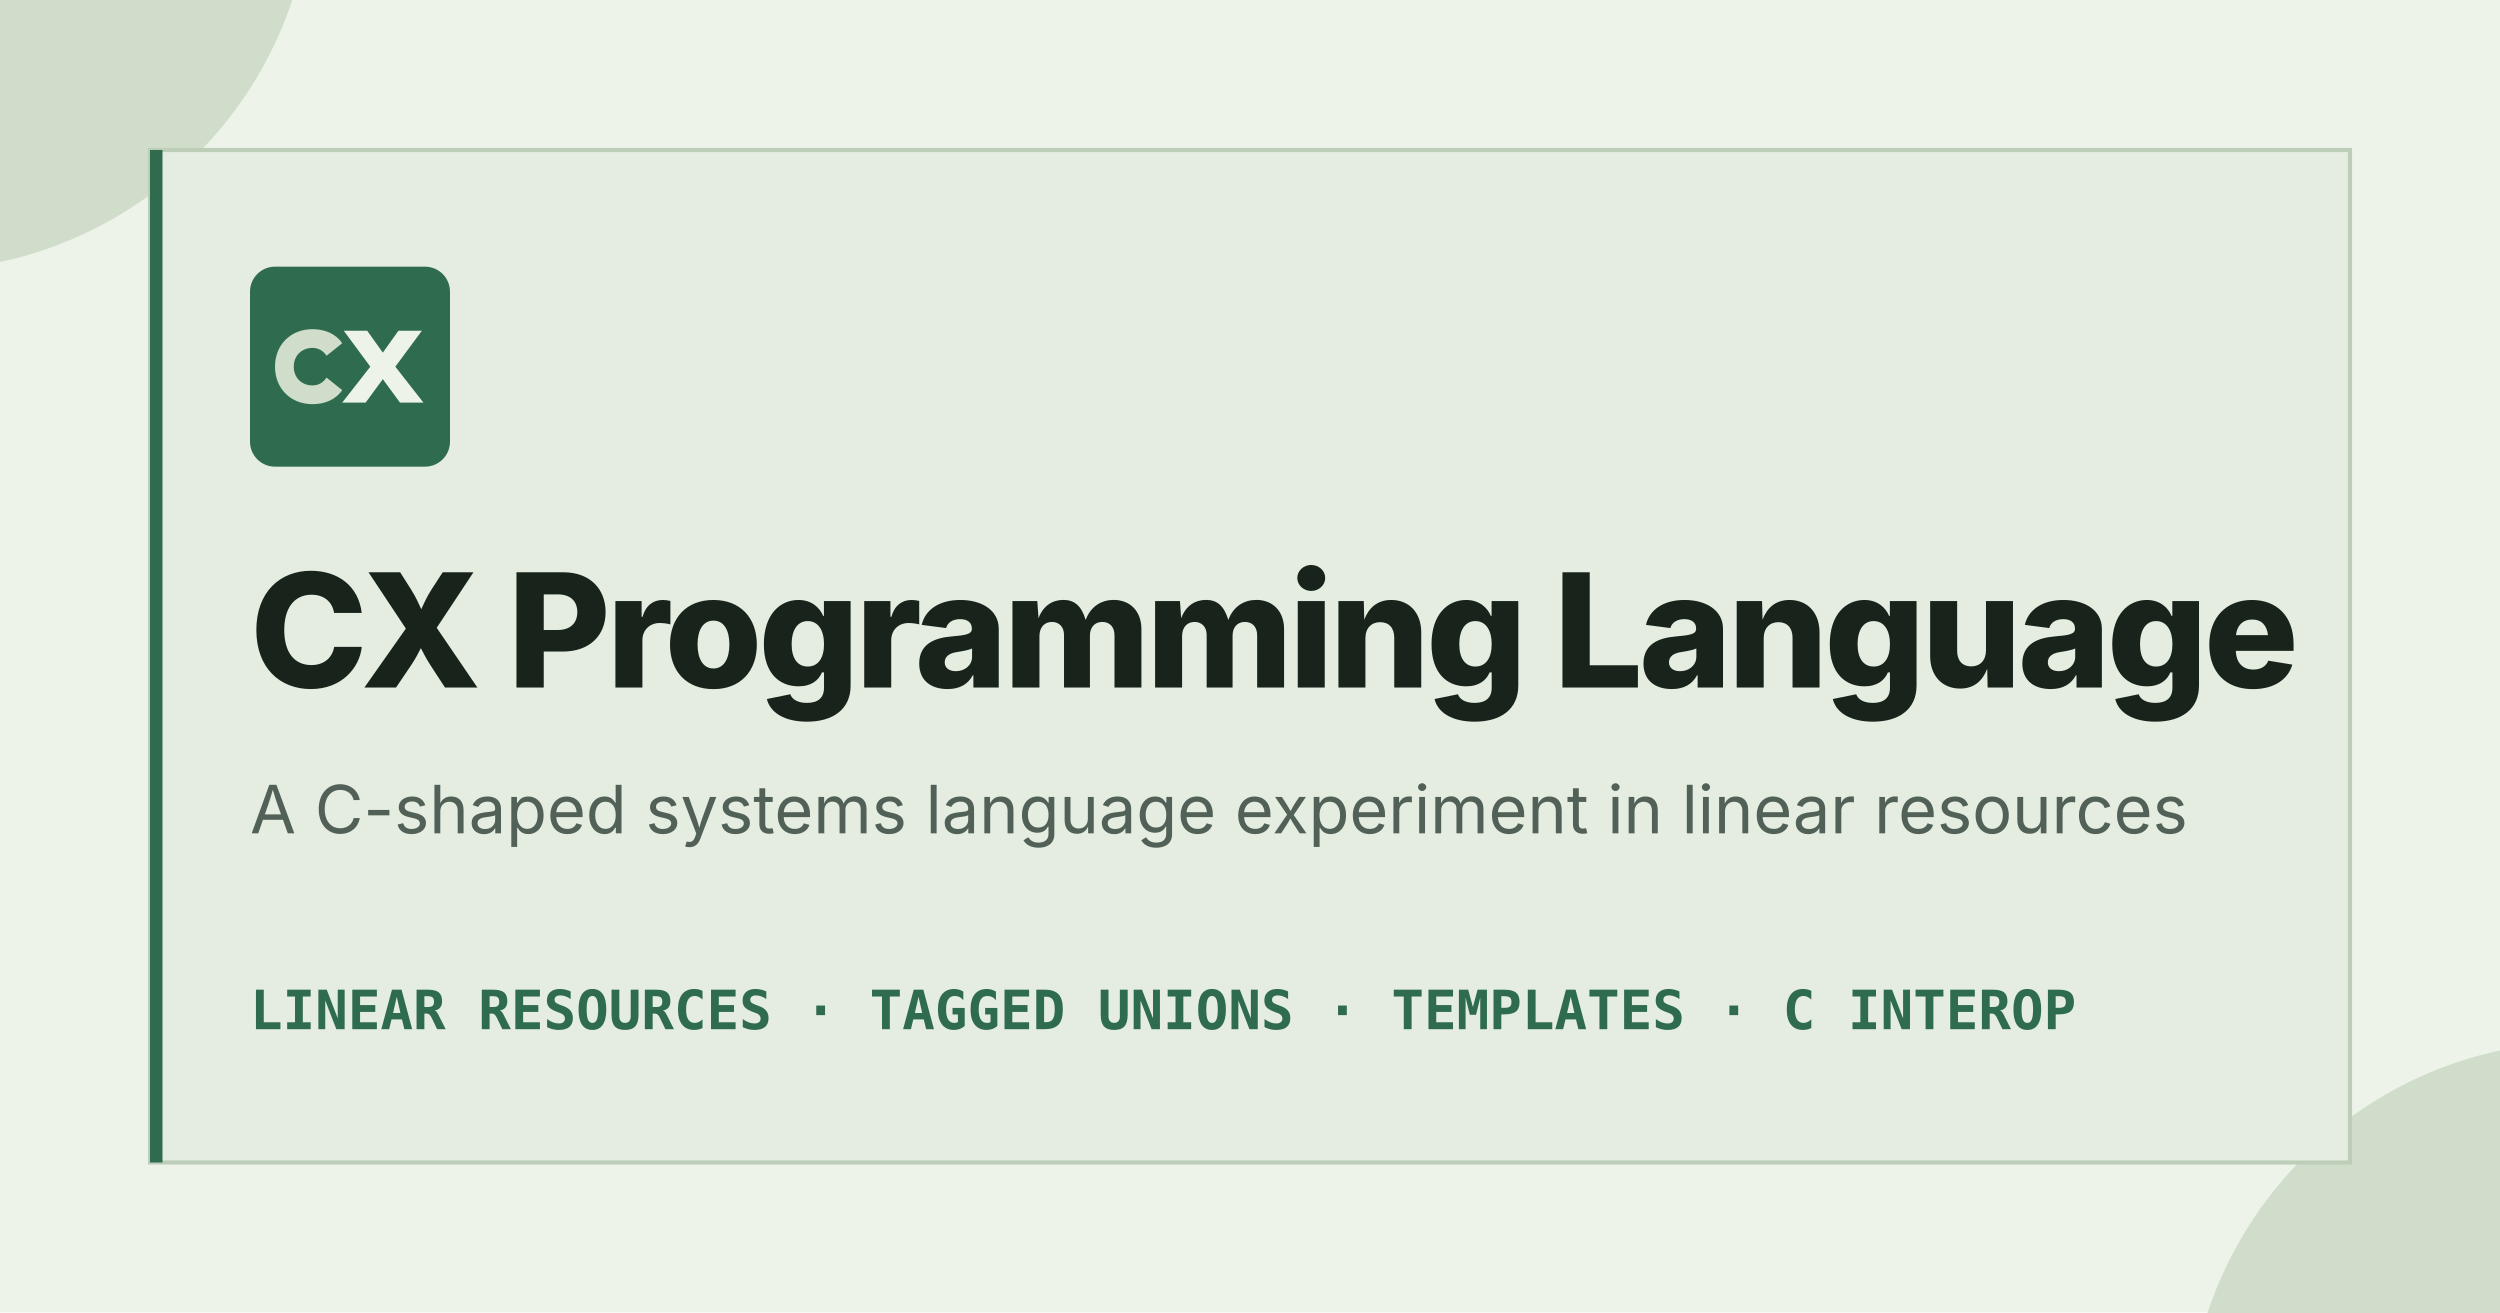
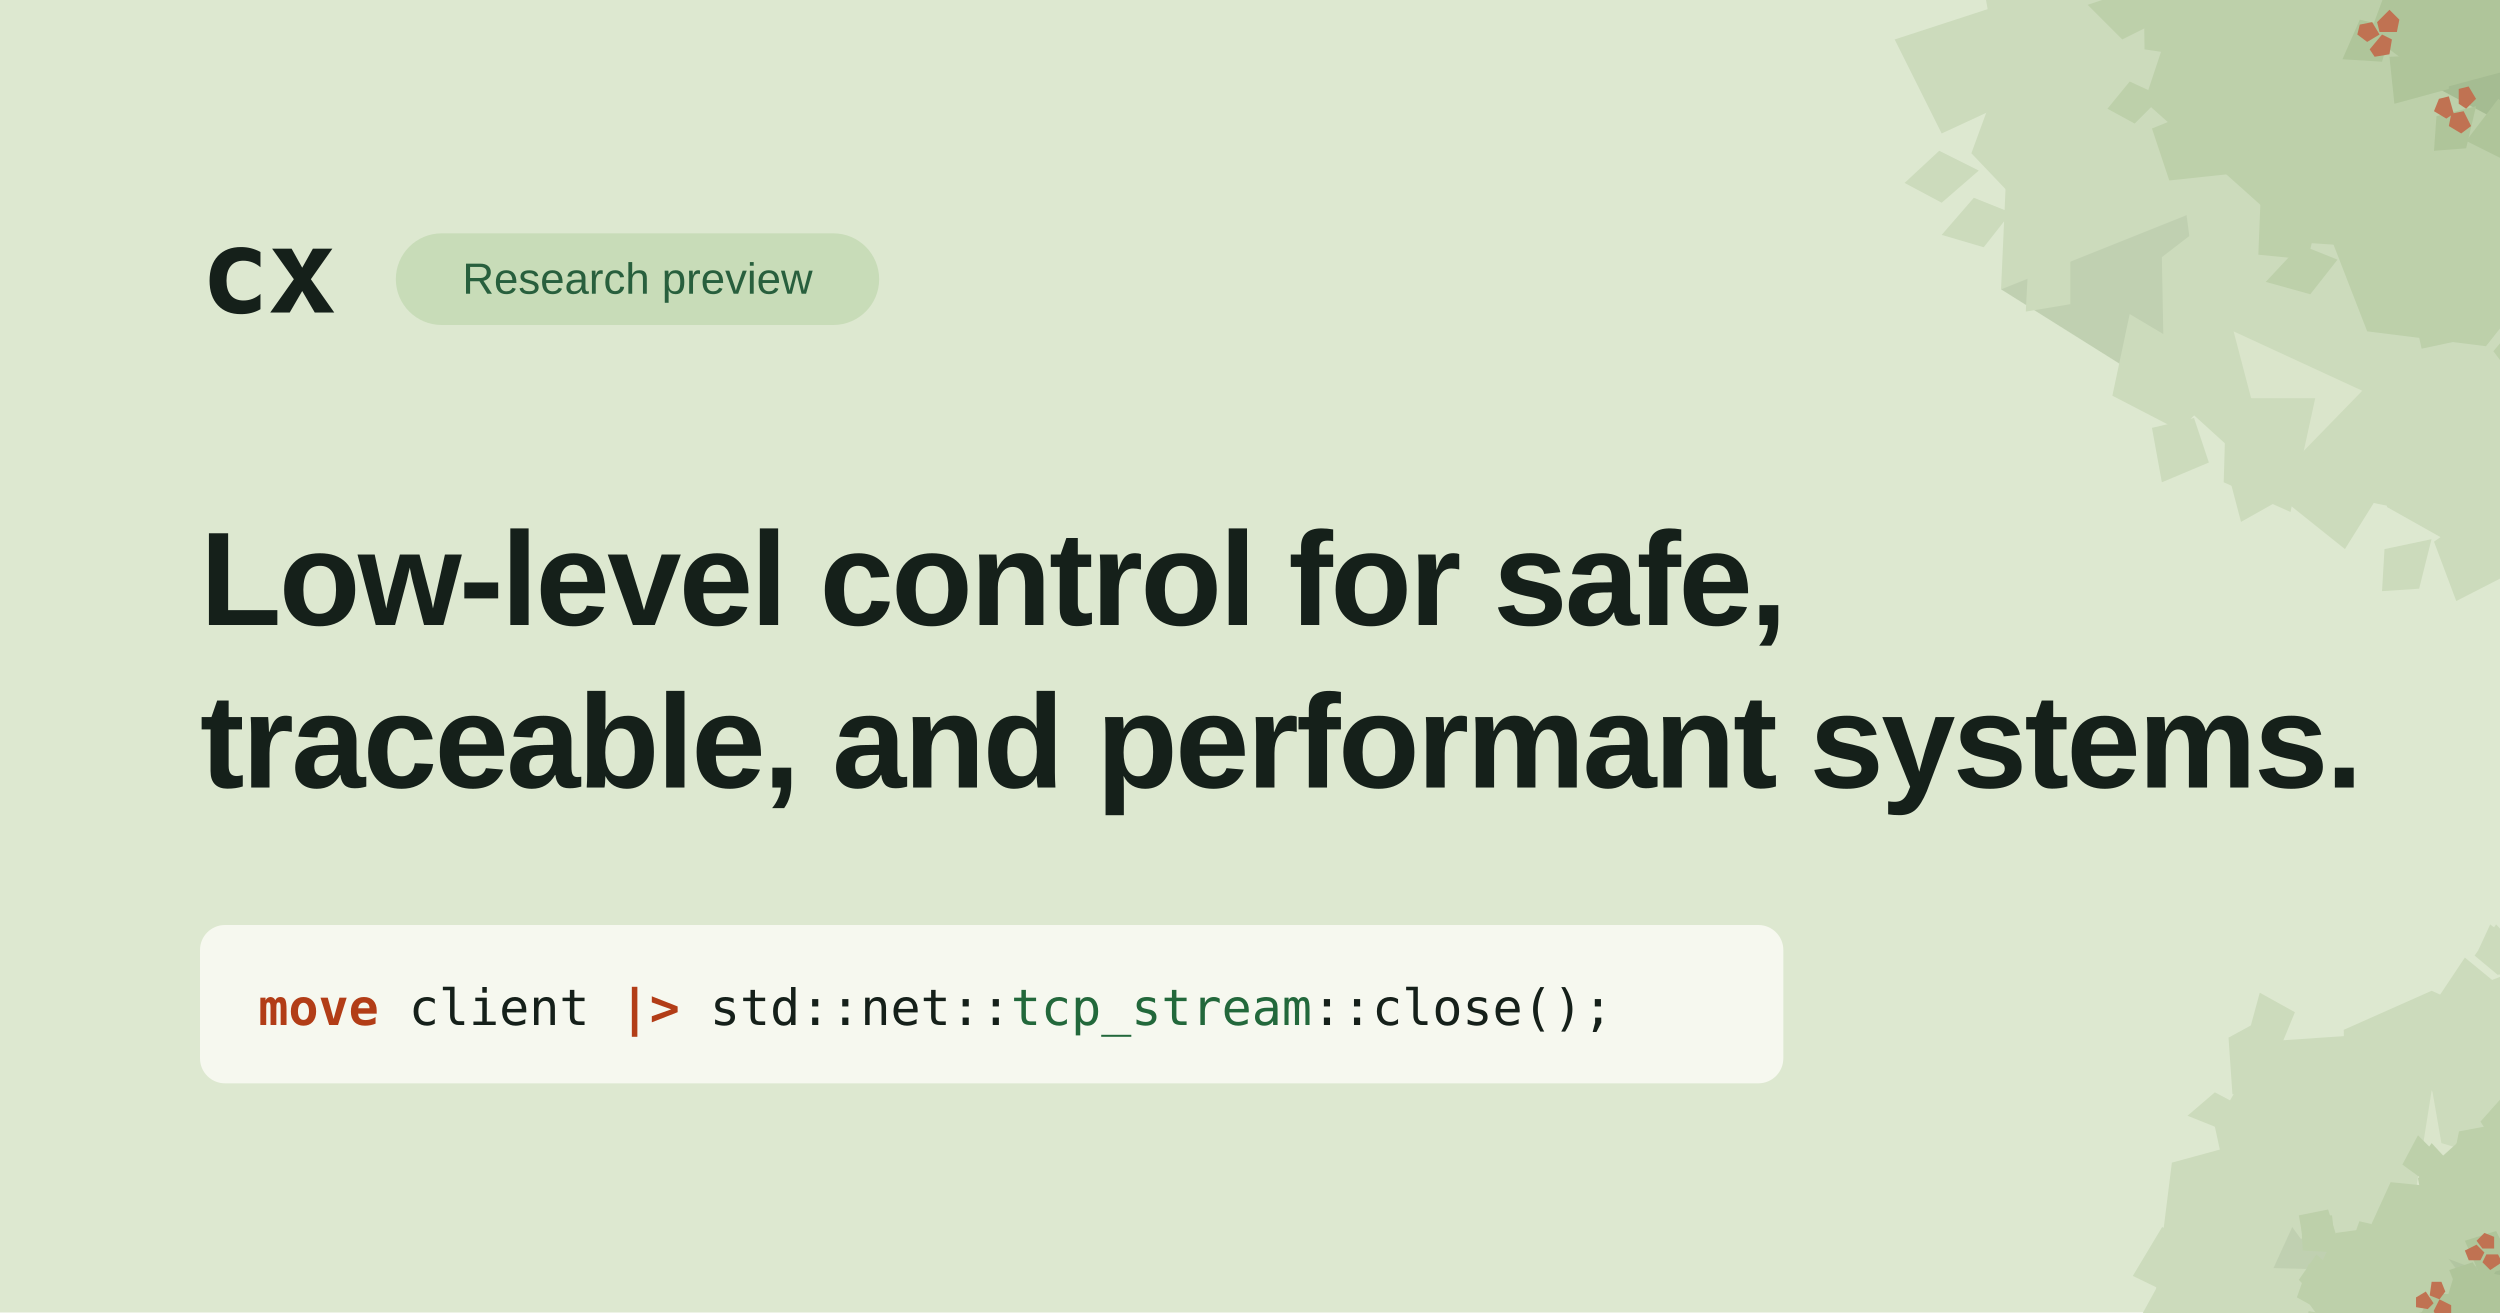
- <svg xmlns="http://www.w3.org/2000/svg" viewBox="0 0 1200 630" role="img" aria-label="CX Programming Language">
-   <rect width="1200" height="630" fill="#edf3e9" />
-   <circle cx="-40" cy="-60" r="190" fill="#cfddca" />
-   <circle cx="1240" cy="690" r="190" fill="#cfddca" />
-   <rect x="72" y="72" width="1056" height="486" fill="#e5ede1" stroke="#bdcdb8" stroke-width="2" />
-   <rect x="72" y="72" width="6" height="486" fill="#2f6b4f" />
-   <g transform="translate(120 128) scale(0.75)">
-     <rect width="128" height="128" rx="16" fill="#2f6b4f" />
-     <path fill="#cfddca" d="M40 88c-14 0-24-10-24-24s10-24 24-24c8 0 15 3 19 9l-10 8c-2-3-5-5-9-5-7 0-12 5-12 12s5 12 12 12c4 0 7-2 9-5l10 8c-4 6-11 9-19 9Z" />
-     <path fill="#edf3e9" d="m77 64-17-23h15l10 14 10-14h15L93 64l18 23H96L85 72 74 87H59l18-23Z" />
-   </g>
-   <text x="120" y="330" fill="#17231b" font-family="Inter, Arial, sans-serif" font-size="76" font-weight="800" letter-spacing="-2">CX Programming Language</text>
-   <text x="120" y="400" fill="#526158" font-family="Inter, Arial, sans-serif" font-size="32">A C-shaped systems language experiment in linear resources</text>
-   <text x="120" y="494" fill="#2f6b4f" font-family="JetBrains Mono, monospace" font-size="26" font-weight="700">LINEAR RESOURCES · TAGGED UNIONS · TEMPLATES · C INTEROP</text>
+ <svg xmlns="http://www.w3.org/2000/svg" xmlns:xlink="http://www.w3.org/1999/xlink" viewBox="0 0 1200 630" role="img" aria-label="CX Programming Language">
+   <defs>
+     <style>.b1{fill:#ccdbbc}.b2{fill:#bdd0aa}.b3{fill:#afc59a}.berry{fill:#c07252}.fh{fill:rgb(255 255 240 / 0.28)}.fl{fill:rgb(40 70 30 / 0.07)}.dl{fill:#afc59a}</style>
+     <symbol id="bush-a" viewBox="0 0 320 320" overflow="visible">
+       <polygon class="b1" points="168,-7 140,88 87,154 19,182 -73,165 -135,97 -196,3 -155,-73 -96,-177 3,-179 97,-132 158,-74" />
+       <polygon class="b1" points="236,49 193,73 146,16 184,-31 245,-3" />
+       <polygon class="fh" points="202,18 193,73 146,16" />
+       <polygon class="b1" points="110,57 146,11 215,20 244,99 204,141 129,136" />
+       <polygon class="b1" points="96,78 177,40 229,87 232,154 146,208 88,145" />
+       <polygon class="fl" points="157,124 232,154 146,208" />
+       <polygon class="b1" points="166,194 133,224 70,194 61,148 119,104 167,141" />
+       <polygon class="b1" points="122,232 54,246 29,173 66,137 138,171" />
+       <polygon class="fh" points="86,195 138,171 122,232" />
+       <polygon class="b1" points="84,170 76,242 28,269 -35,241 -46,193 0,142" />
+       <polygon class="b1" points="241,2 214,5 213,-12 237,-21" />
+       <polygon class="b1" points="215,72 229,38 275,53 256,91" />
+       <polygon class="b1" points="138,189 180,164 187,197 160,211" />
+       <polygon class="b1" points="115,244 105,198 141,198 142,232" />
+       <polygon class="b1" points="118,239 93,259 78,235 110,220" />
+       <polygon class="b1" points="48,280 9,260 27,235 57,256" />
+       <polygon class="b1" points="58,255 77,259 78,276 63,275" />
+       <polygon class="b1" points="241,106 257,98 271,111 256,119" />
+       <polygon class="b1" points="228,123 243,117 256,132 239,137" />
+       <polygon class="b1" points="154,206 171,210 167,232 148,224" />
+       <polygon class="b1" points="204,142 221,144 222,163 204,160" />
+       <polygon class="b1" points="124,220 140,229 135,248 119,239" />
+       <polygon class="b2" points="119,13 104,55 59,85 -13,119 -64,110 -108,65 -108,-8 -99,-50 -65,-99 -6,-114 54,-115 98,-61" />
+       <polygon class="b2" points="73,10 118,-34 175,-20 174,57 89,70" />
+       <polygon class="fh" points="124,21 89,70 73,10" />
+       <polygon class="b2" points="127,120 64,79 90,6 152,12 174,78" />
+       <polygon class="b2" points="40,97 73,43 126,55 137,89 112,135 66,138" />
+       <polygon class="fl" points="89,91 66,138 40,97" />
+       <polygon class="b2" points="84,171 36,177 -6,124 25,54 65,55 110,104" />
+       <polygon class="b2" points="2,170 -19,121 16,80 66,101 62,161" />
+       <polygon class="fh" points="22,127 -19,121 16,80" />
+       <polygon class="b2" points="191,3 188,27 150,21 155,-4" />
+       <polygon class="b2" points="171,89 164,110 136,107 144,78" />
+       <polygon class="b2" points="128,140 108,142 103,121 127,115" />
+       <polygon class="b2" points="62,178 34,172 44,138 69,146" />
+       <polygon class="b2" points="-12,166 -3,141 27,151 17,175" />
+       <polygon class="b2" points="167,76 180,70 189,81 178,87" />
+       <polygon class="b2" points="167,45 176,32 197,39 183,53" />
+       <polygon class="b2" points="96,142 111,136 125,151 107,156" />
+       <polygon class="b2" points="22,166 33,179 24,191 14,182" />
+       <polygon class="b3" points="55,-3 49,24 33,51 -6,56 -27,55 -45,29 -53,6 -48,-27 -31,-46 -6,-52 22,-49 40,-29" />
+       <polygon class="b3" points="45,-17 78,-11 84,31 55,46 31,31" />
+       <polygon class="fh" points="63,15 31,31 45,-17" />
+       <polygon class="b3" points="66,5 83,51 55,72 17,63 12,19" />
+       <polygon class="b3" points="-24,74 6,22 47,35 55,73 12,96" />
+       <polygon class="fl" points="14,62 55,73 12,96" />
+       <polygon class="b3" points="91,-5 96,12 80,16 78,0" />
+       <polygon class="b3" points="73,79 51,73 51,59 75,60" />
+       <polygon class="b3" points="11,91 31,77 44,94 14,109" />
+       <polygon class="b3" points="74,48 87,45 94,61 78,62" />
+       <polygon class="b3" points="40,80 56,84 57,98 44,97" />
+       <polygon class="berry" points="72,50 71,45 75,41 80,46 79,50" />
+       <polygon class="berry" points="82,46 87,47 88,51 84,54 79,51" />
+       <polygon class="berry" points="81,60 75,59 74,53 78,51 83,57" />
+       <polygon class="berry" points="44,81 40,77 43,72 47,73 47,79" />
+       <polygon class="berry" points="57,82 52,85 49,83 51,76 55,77" />
+       <polygon class="berry" points="50,83 51,88 46,91 42,88 45,82" />
+     </symbol>
+     <symbol id="bush-b" viewBox="0 0 320 320" overflow="visible">
+       <polygon class="b1" points="156,-12 127,79 89,133 -11,150 -71,122 -117,87 -135,-3 -117,-79 -74,-112 18,-157 88,-126 116,-85" />
+       <polygon class="b1" points="209,32 180,59 150,61 133,19 159,-17 199,-4" />
+       <polygon class="fh" points="169,24 199,-4 209,32" />
+       <polygon class="b1" points="200,113 134,131 98,48 139,10 210,33" />
+       <polygon class="b1" points="169,89 148,132 109,136 88,103 110,58 148,59" />
+       <polygon class="fl" points="132,94 110,58 148,59" />
+       <polygon class="b1" points="153,175 79,180 53,122 86,81 134,74 177,133" />
+       <polygon class="b1" points="76,93 111,123 112,181 67,201 14,177 31,106" />
+       <polygon class="fh" points="67,150 31,106 76,93" />
+       <polygon class="b1" points="62,123 74,192 1,220 -34,159 6,106" />
+       <polygon class="b1" points="196,27 216,34 205,54 186,40" />
+       <polygon class="b1" points="205,80 183,71 187,39 220,55" />
+       <polygon class="b1" points="143,117 146,140 127,141 122,124" />
+       <polygon class="b1" points="136,152 169,148 171,177 149,189" />
+       <polygon class="b1" points="22,195 37,173 68,191 50,218" />
+       <polygon class="b1" points="0,223 -14,189 22,184 27,216" />
+       <polygon class="b1" points="144,173 161,178 155,200 137,190" />
+       <polygon class="b1" points="32,209 43,222 37,235 27,227" />
+       <polygon class="b1" points="163,141 172,129 192,137 178,149" />
+       <polygon class="b1" points="205,13 216,-1 235,9 221,24" />
+       <polygon class="b1" points="33,209 45,219 34,235 22,222" />
+       <polygon class="b1" points="155,115 174,113 179,136 157,136" />
+       <polygon class="b2" points="94,-9 87,50 43,92 -3,101 -55,87 -88,46 -104,6 -86,-47 -46,-95 10,-84 42,-81 75,-46" />
+       <polygon class="b2" points="100,-12 133,5 131,27 101,50 75,39 74,5" />
+       <polygon class="fh" points="105,14 74,5 100,-12" />
+       <polygon class="b2" points="116,77 80,82 59,48 80,21 117,23 132,44" />
+       <polygon class="b2" points="39,98 42,42 73,33 104,68 88,103" />
+       <polygon class="fl" points="69,78 39,98 42,42" />
+       <polygon class="b2" points="67,67 74,105 54,123 24,108 14,82 46,59" />
+       <polygon class="b2" points="-18,105 -8,77 31,63 58,104 53,129 5,138" />
+       <polygon class="fh" points="19,100 -18,105 -8,77" />
+       <polygon class="b2" points="119,35 117,15 134,15 130,37" />
+       <polygon class="b2" points="122,39 135,53 126,66 110,52" />
+       <polygon class="b2" points="94,61 109,69 104,83 87,79" />
+       <polygon class="b2" points="67,123 55,110 69,103 74,113" />
+       <polygon class="b2" points="33,120 42,134 26,152 12,130" />
+       <polygon class="b2" points="118,34 136,44 130,61 115,56" />
+       <polygon class="b2" points="114,70 132,69 135,86 120,89" />
+       <polygon class="b2" points="71,104 82,112 74,127 62,115" />
+       <polygon class="b2" points="116,67 133,68 134,86 118,86" />
+       <polygon class="b3" points="42,0 38,19 18,38 0,41 -24,35 -39,19 -43,1 -38,-18 -24,-34 -5,-48 25,-36 41,-19" />
+       <polygon class="b3" points="23,-17 62,-19 85,12 67,46 37,45 12,18" />
+       <polygon class="fh" points="51,13 23,-17 62,-19" />
+       <polygon class="b3" points="31,17 62,34 55,57 19,60 8,38" />
+       <polygon class="b3" points="35,56 27,72 5,74 -9,49 9,31 28,34" />
+       <polygon class="fl" points="14,52 35,56 27,72" />
+       <polygon class="b3" points="66,38 65,21 82,15 89,32" />
+       <polygon class="b3" points="39,51 52,43 58,58 46,62" />
+       <polygon class="b3" points="30,56 33,68 22,72 18,60" />
+       <polygon class="b3" points="26,59 39,58 44,75 29,73" />
+       <polygon class="b3" points="25,60 42,55 50,73 34,78" />
+       <polygon class="berry" points="64,33 66,37 63,43 57,40 57,36" />
+       <polygon class="berry" points="75,39 75,44 70,47 66,41 69,38" />
+       <polygon class="berry" points="62,52 60,47 63,43 68,45 67,52" />
+       <polygon class="berry" points="39,66 33,66 31,62 37,58 41,62" />
+       <polygon class="berry" points="40,67 42,63 48,63 50,68 44,71" />
+       <polygon class="berry" points="44,73 40,77 35,75 35,69 41,69" />
+     </symbol>
+     <symbol id="drift-leaf" viewBox="-2 -9 26 18">
+       <polygon class="dl" points="0,0 9,-7 24,0 11,7" />
+       <polygon class="fh" points="0,0 9,-7 24,0" />
+     </symbol>
+   </defs>
+   <rect width="1200" height="630" fill="#dde8d0" />
+   <use href="#bush-a" xlink:href="#bush-a" width="380" height="380" transform="translate(1236 -44) scale(-1 1)" />
+   <use href="#bush-b" xlink:href="#bush-b" width="300" height="300" transform="translate(1230 664) scale(-1 -1)" />
+   <text x="96" y="150" fill="#15201a" font-family="IBM Plex Mono, Menlo, monospace" font-size="56" font-weight="600" letter-spacing="-1.5">cx</text>
+   <rect x="190" y="112" width="232" height="44" rx="22" fill="#c8dcb8" />
+   <text x="306" y="141" fill="#285f3d" font-family="IBM Plex Sans, Arial, sans-serif" font-size="21" font-weight="500" text-anchor="middle">Research preview</text>
+   <text x="96" y="300" fill="#15201a" font-family="IBM Plex Sans, Arial, sans-serif" font-size="64" font-weight="600" letter-spacing="-1.2">Low-level control for safe,</text>
+   <text x="96" y="378" fill="#15201a" font-family="IBM Plex Sans, Arial, sans-serif" font-size="64" font-weight="600" letter-spacing="-1.2">traceable, and performant systems.</text>
+   <rect x="96" y="444" width="760" height="76" rx="12" fill="#f6f8ef" />
+   <text x="124" y="492" font-family="IBM Plex Mono, Menlo, monospace" font-size="24" fill="#15201a">
+     <tspan fill="#b23d17" font-weight="600">move</tspan> client <tspan fill="#b23d17" font-weight="600">|&gt;</tspan> std::net::<tspan fill="#22683b" font-weight="500">tcp_stream</tspan>::close();</text>
</svg>
